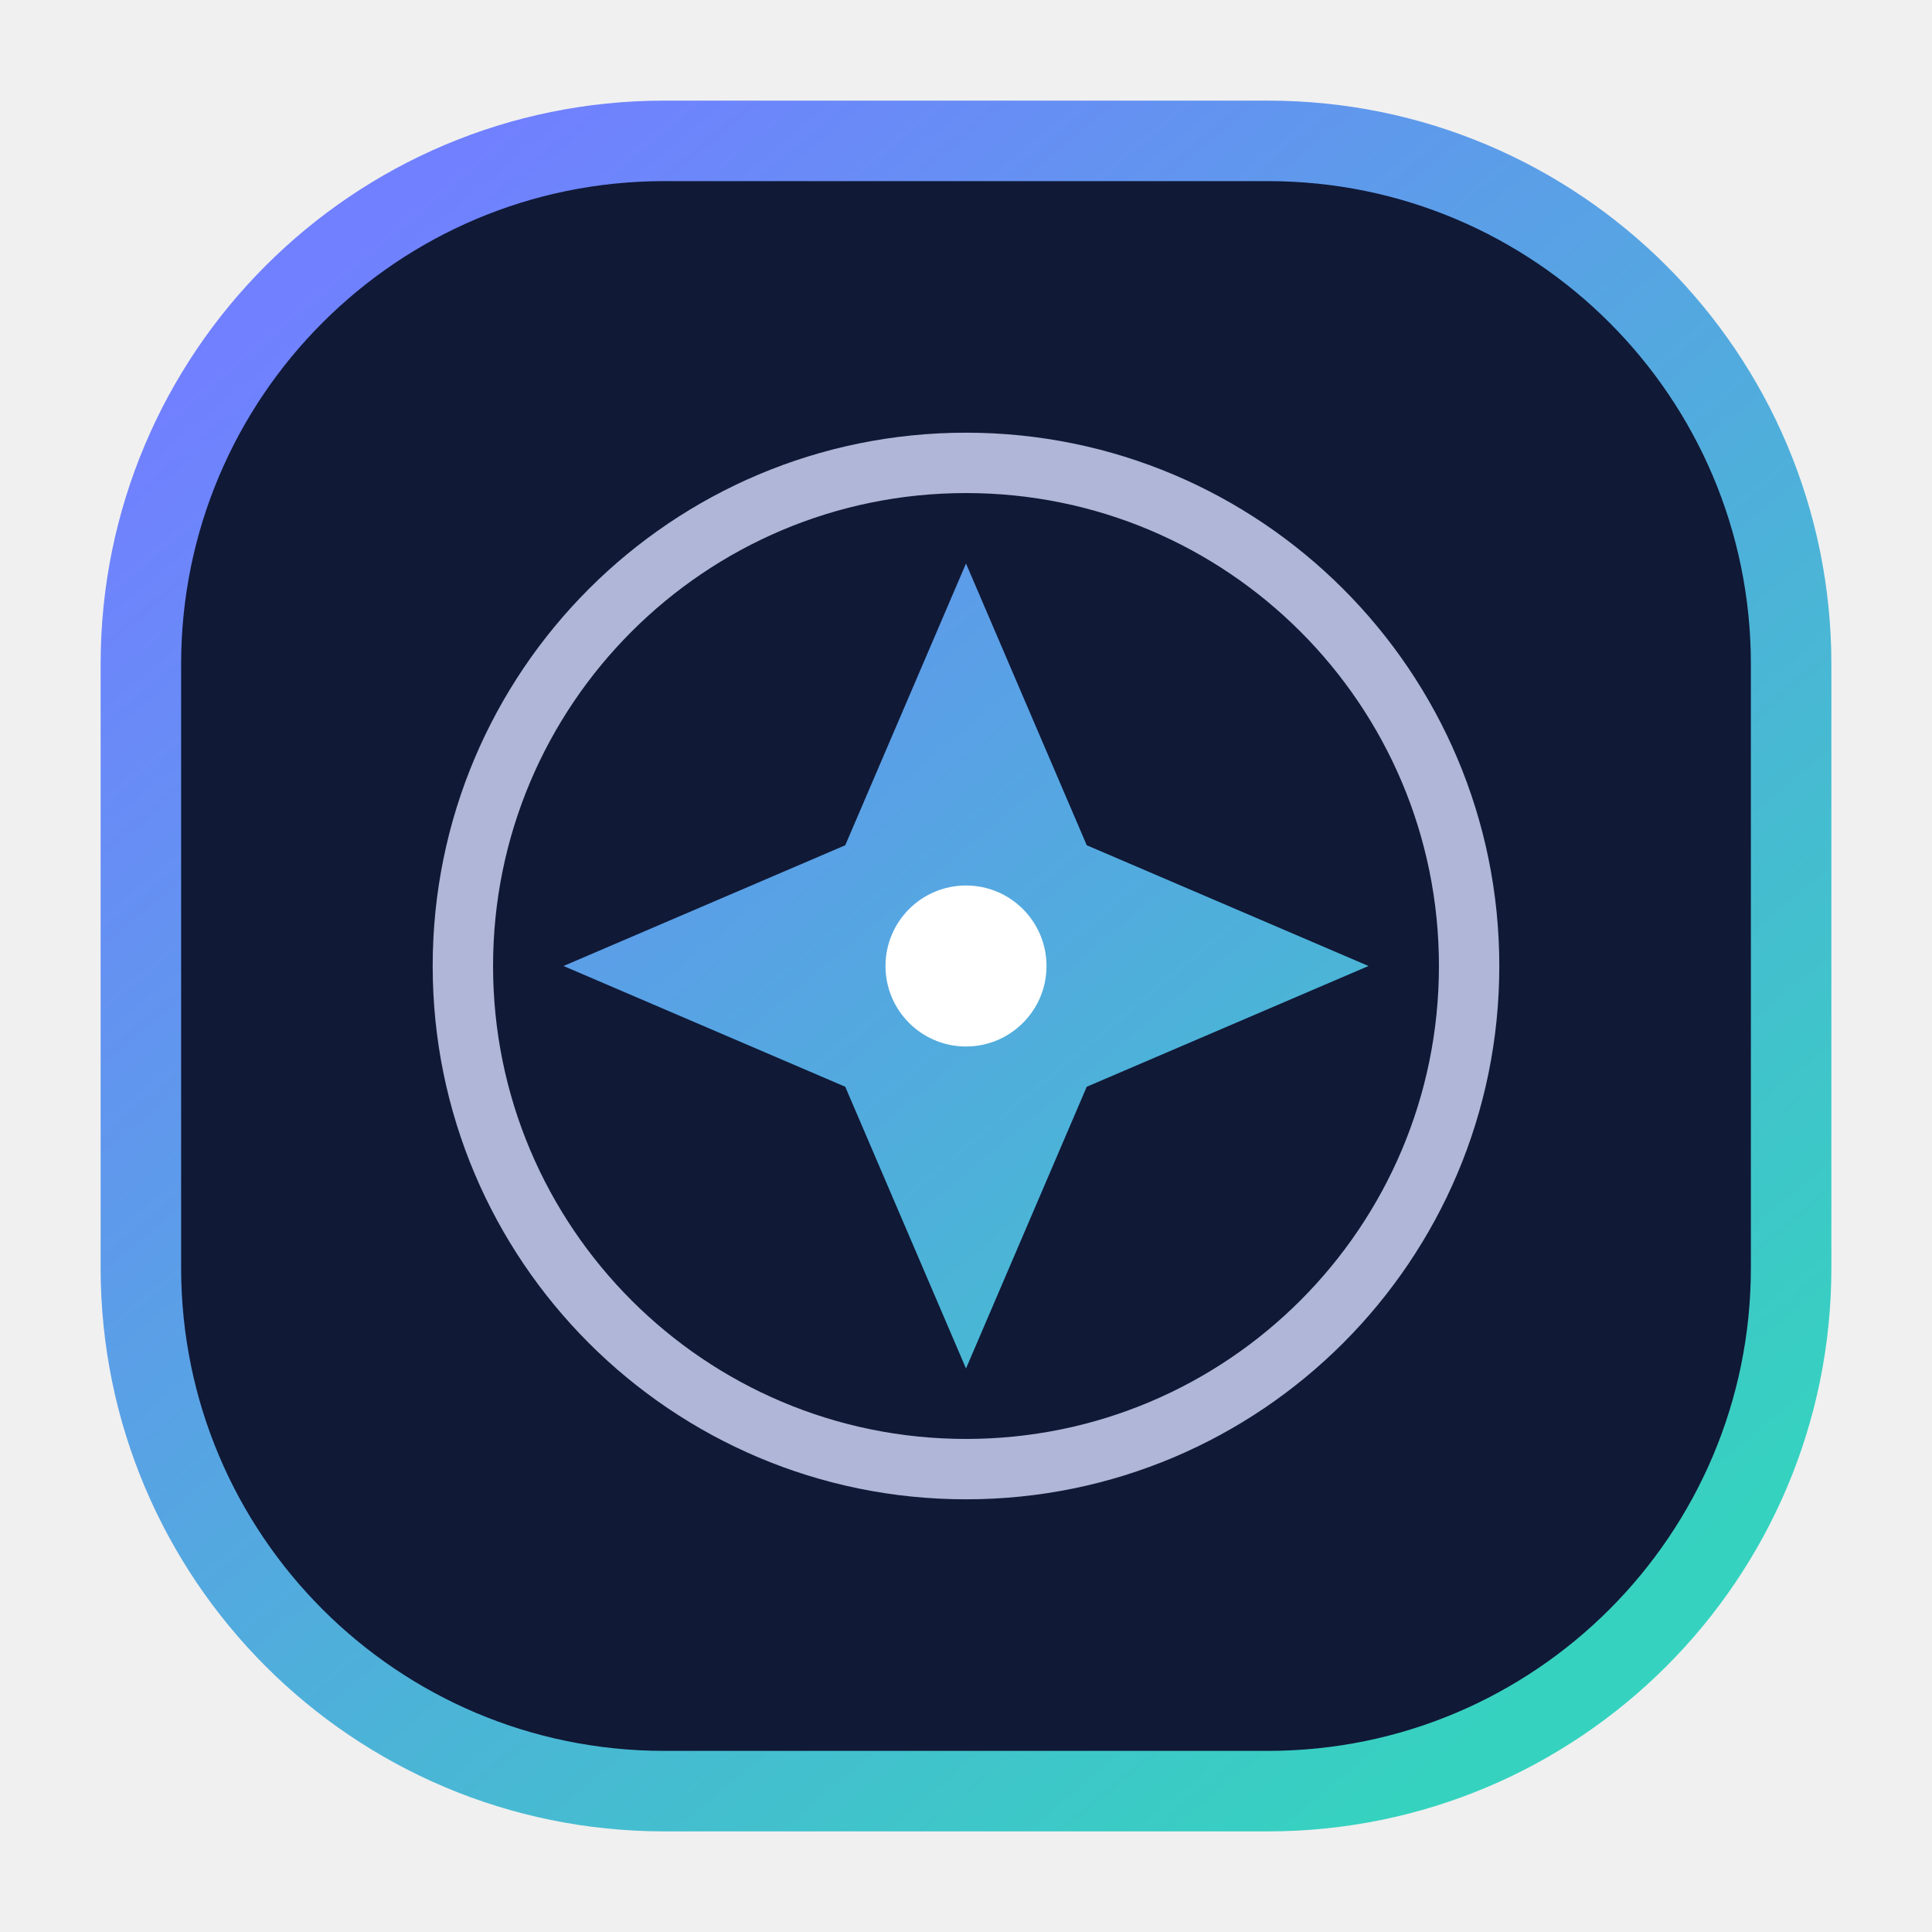
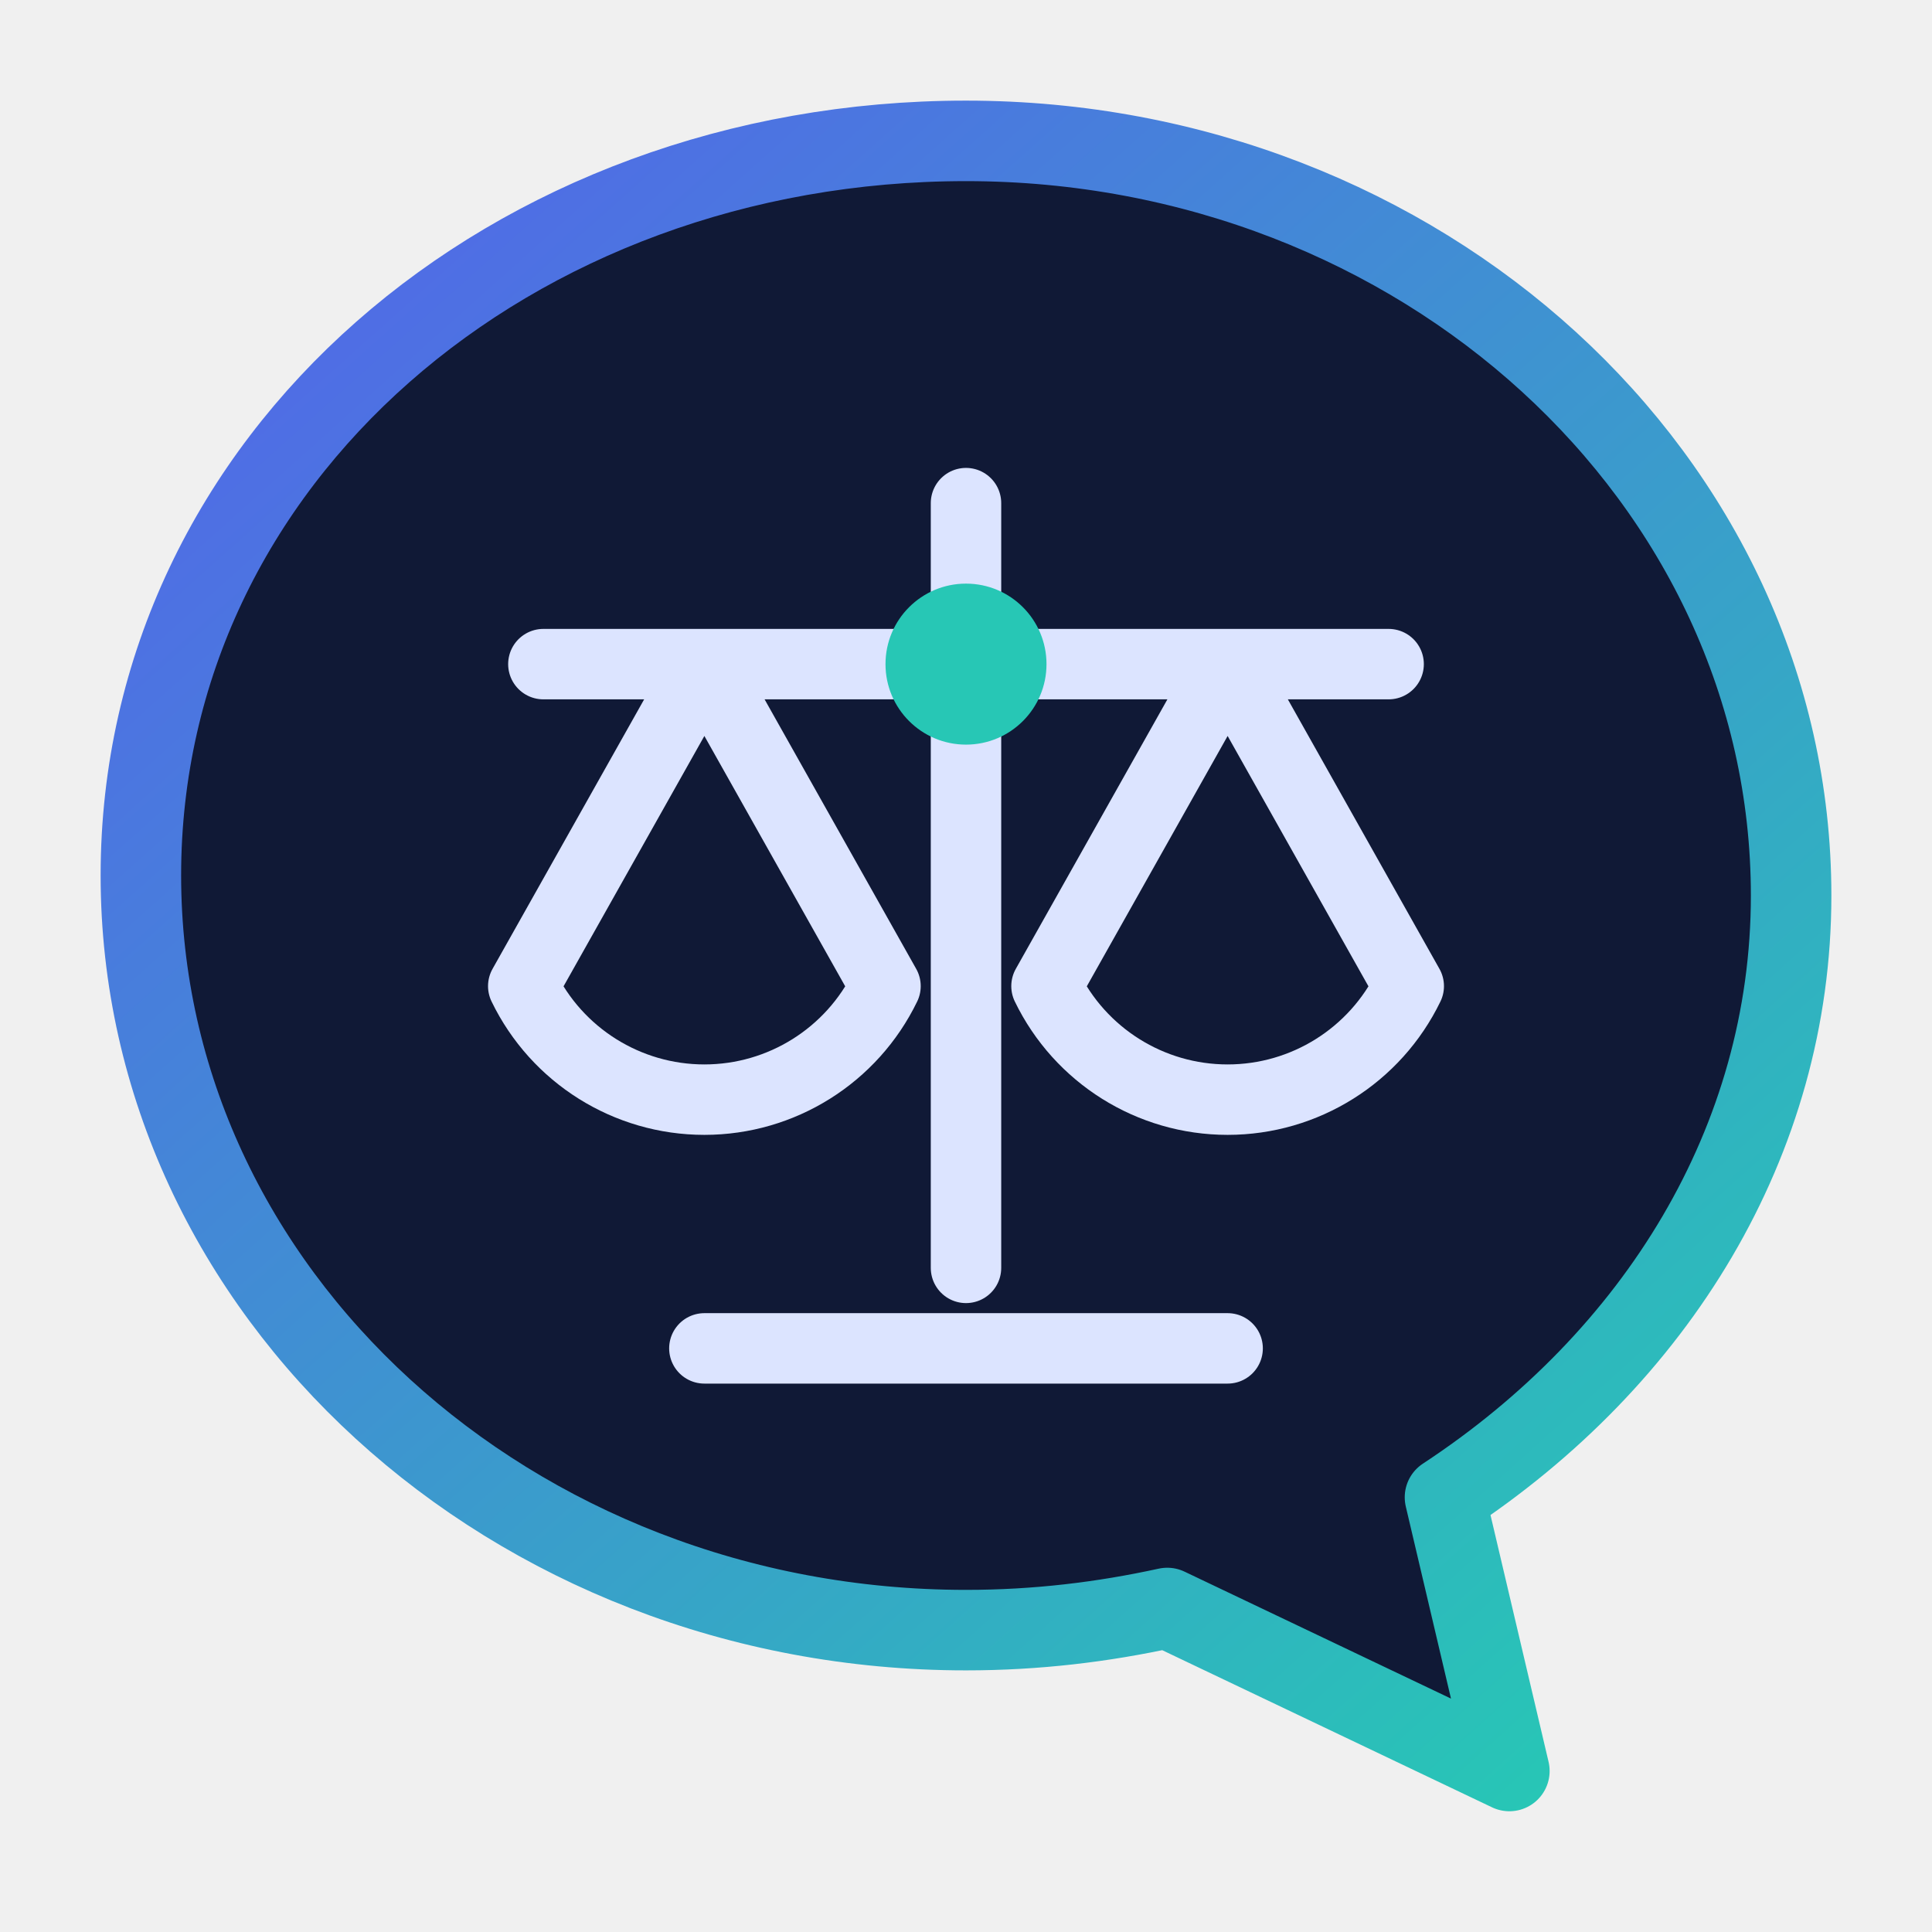
<svg xmlns="http://www.w3.org/2000/svg" viewBox="0 0 96 96" role="img" aria-labelledby="title desc">
  <defs>
-     <linearGradient id="mark" x1="18" y1="12" x2="78" y2="84" gradientUnits="userSpaceOnUse">
-       <stop stop-color="#7180ff" />
-       <stop offset="1" stop-color="#35d3bf" />
+     <linearGradient id="bubble" x1="14" y1="10" x2="82" y2="86" gradientUnits="userSpaceOnUse">
+       <stop stop-color="#5267e8" />
+       <stop offset="1" stop-color="#27c7b5" />
    </linearGradient>
  </defs>
-   <rect x="7" y="7" width="82" height="82" rx="26" fill="#101936" stroke="url(#mark)" stroke-width="4" />
-   <circle cx="48" cy="48" r="25" fill="none" stroke="#d7ddff" stroke-width="3" opacity=".8" />
-   <path d="m48 28 6 14 14 6-14 6-6 14-6-14-14-6 14-6 6-14Z" fill="url(#mark)" />
-   <circle cx="48" cy="48" r="4" fill="#fff" />
+   <path d="M48 7c22.6 0 41 16.8 41 37.5 0 12.2-6.7 23-17.2 29.9L75 88l-17-8.1c-3.2.7-6.5 1.1-10 1.1-22.6 0-41-16.8-41-37.5S25.4 7 48 7Z" fill="#101936" stroke="url(#bubble)" stroke-width="4" stroke-linejoin="round" />
+   <path d="M48 25v38M27 33h42M35 33l-9 16a10 10 0 0 0 18 0l-9-16Zm26 0-9 16a10 10 0 0 0 18 0l-9-16ZM35 67h26" fill="none" stroke="#dce4ff" stroke-linecap="round" stroke-linejoin="round" stroke-width="3.5" />
+   <circle cx="48" cy="33" r="4" fill="#27c7b5" />
</svg>
